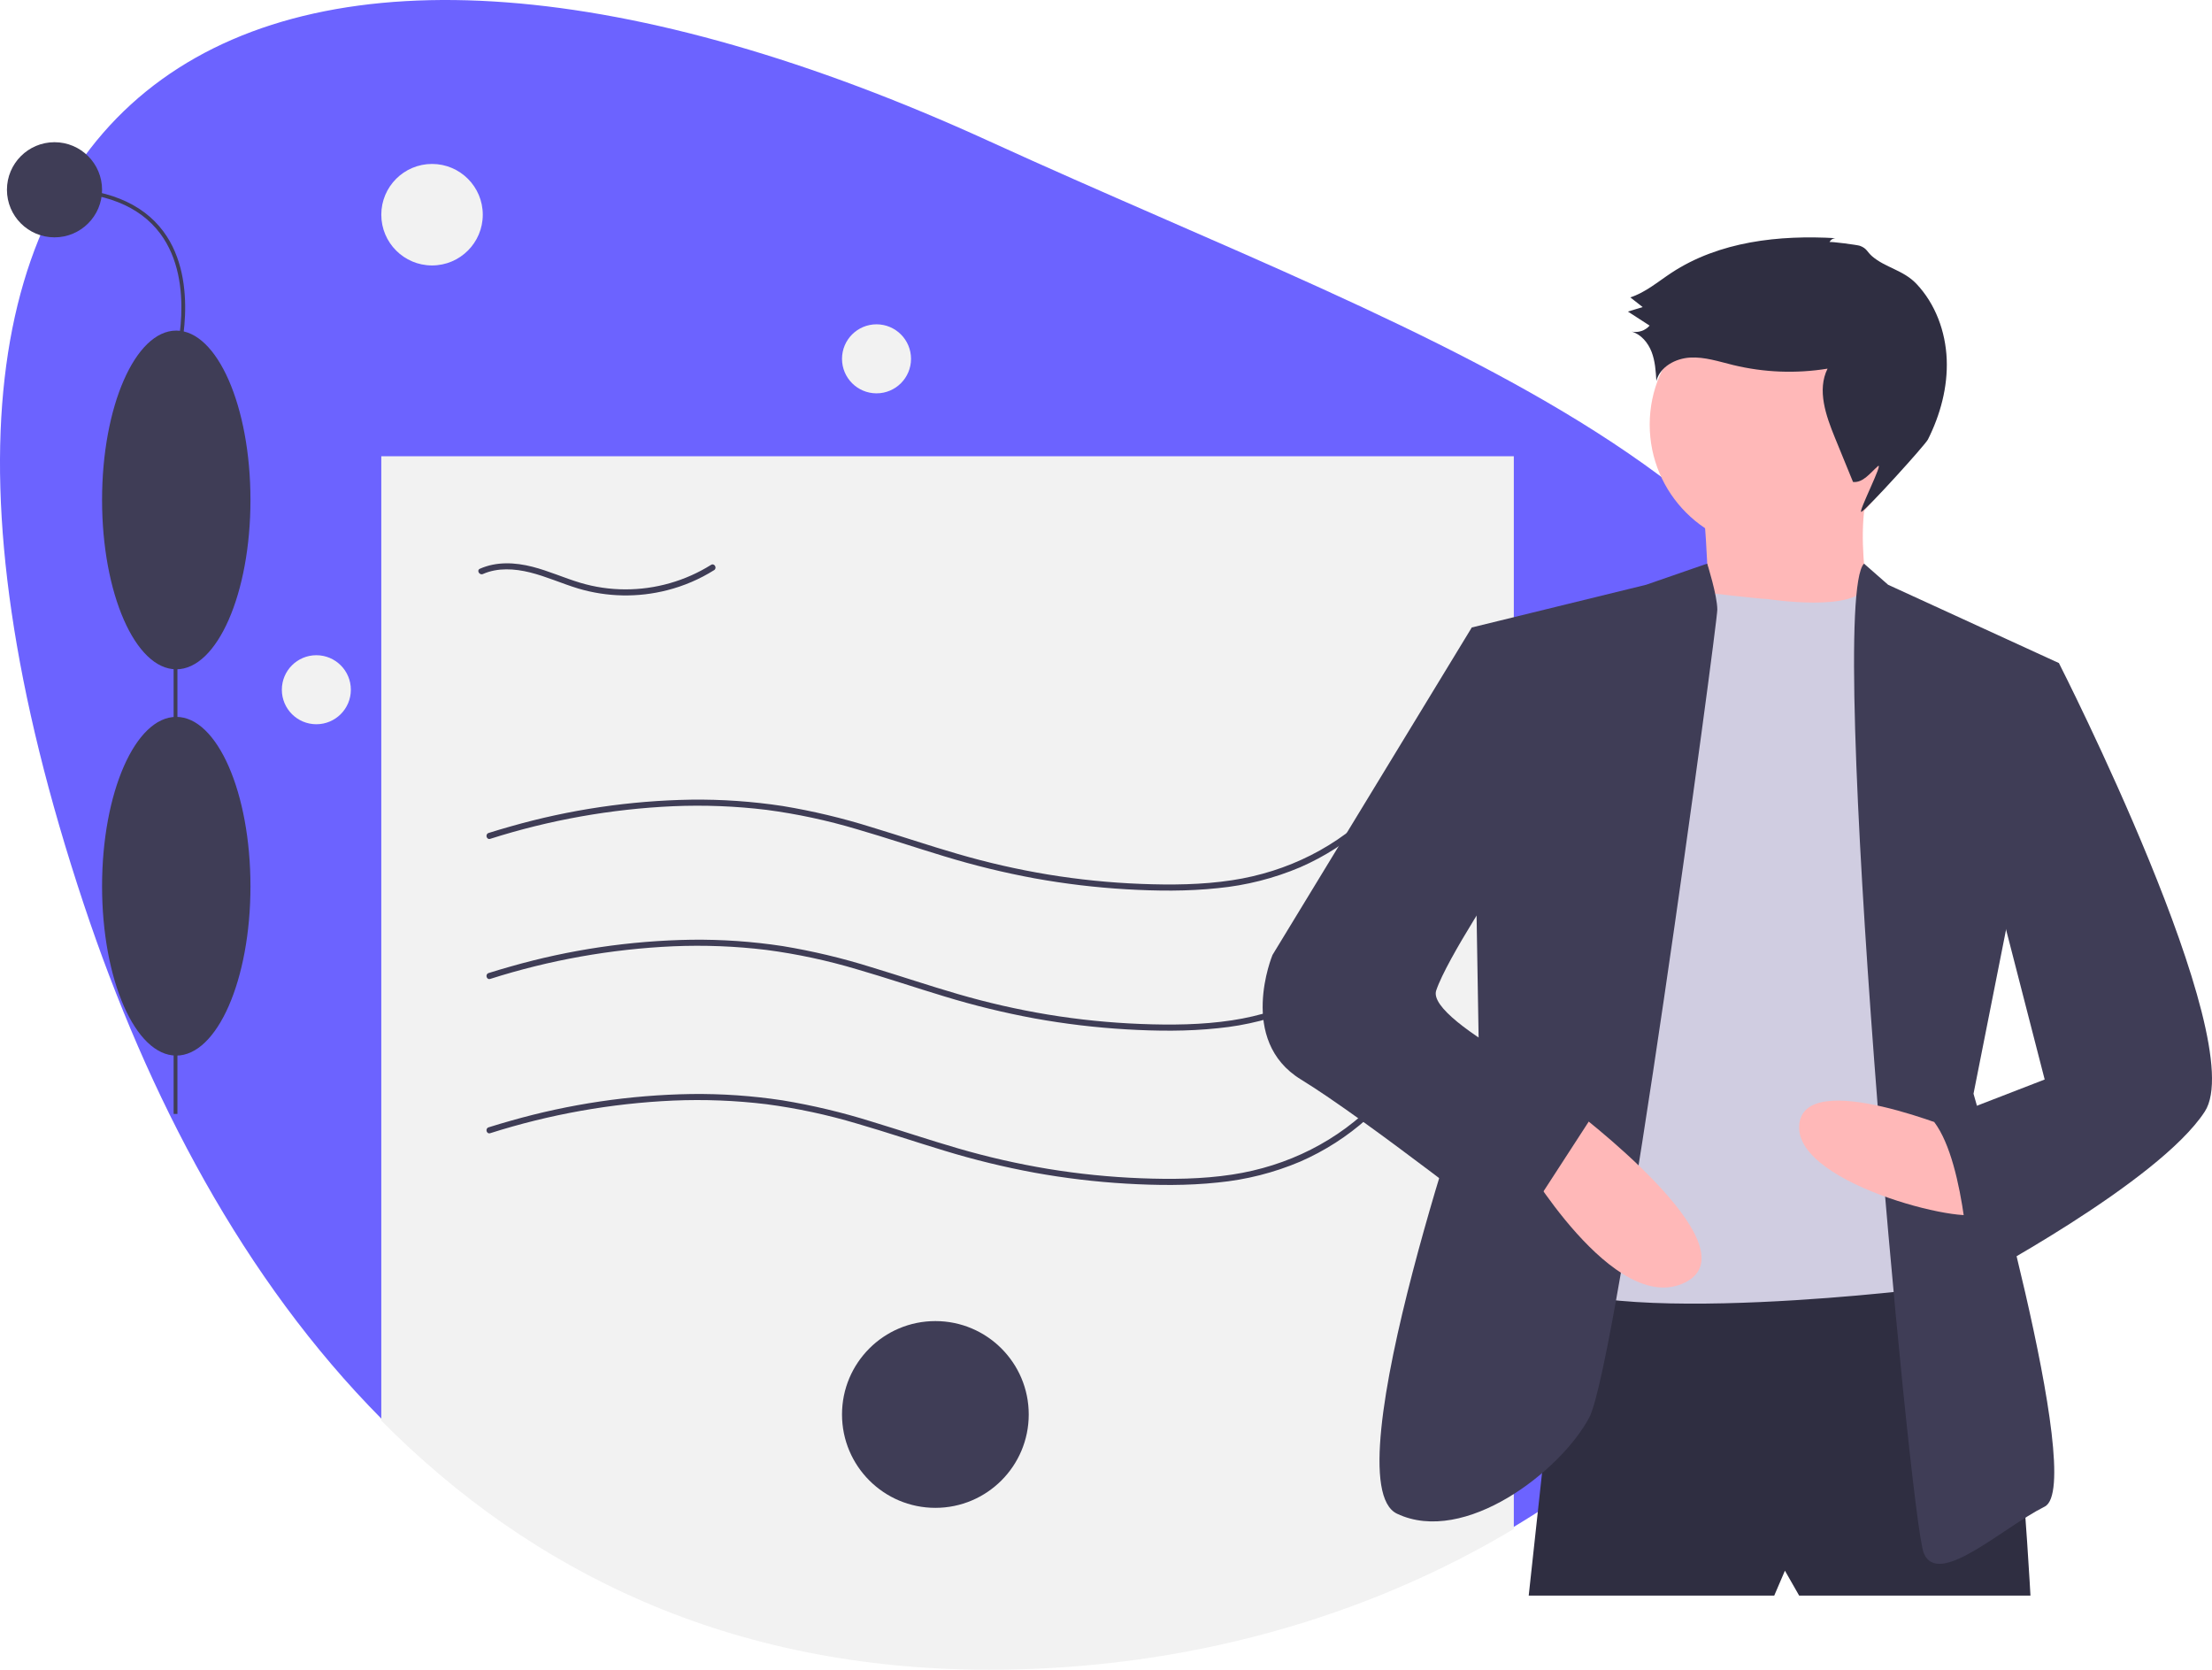
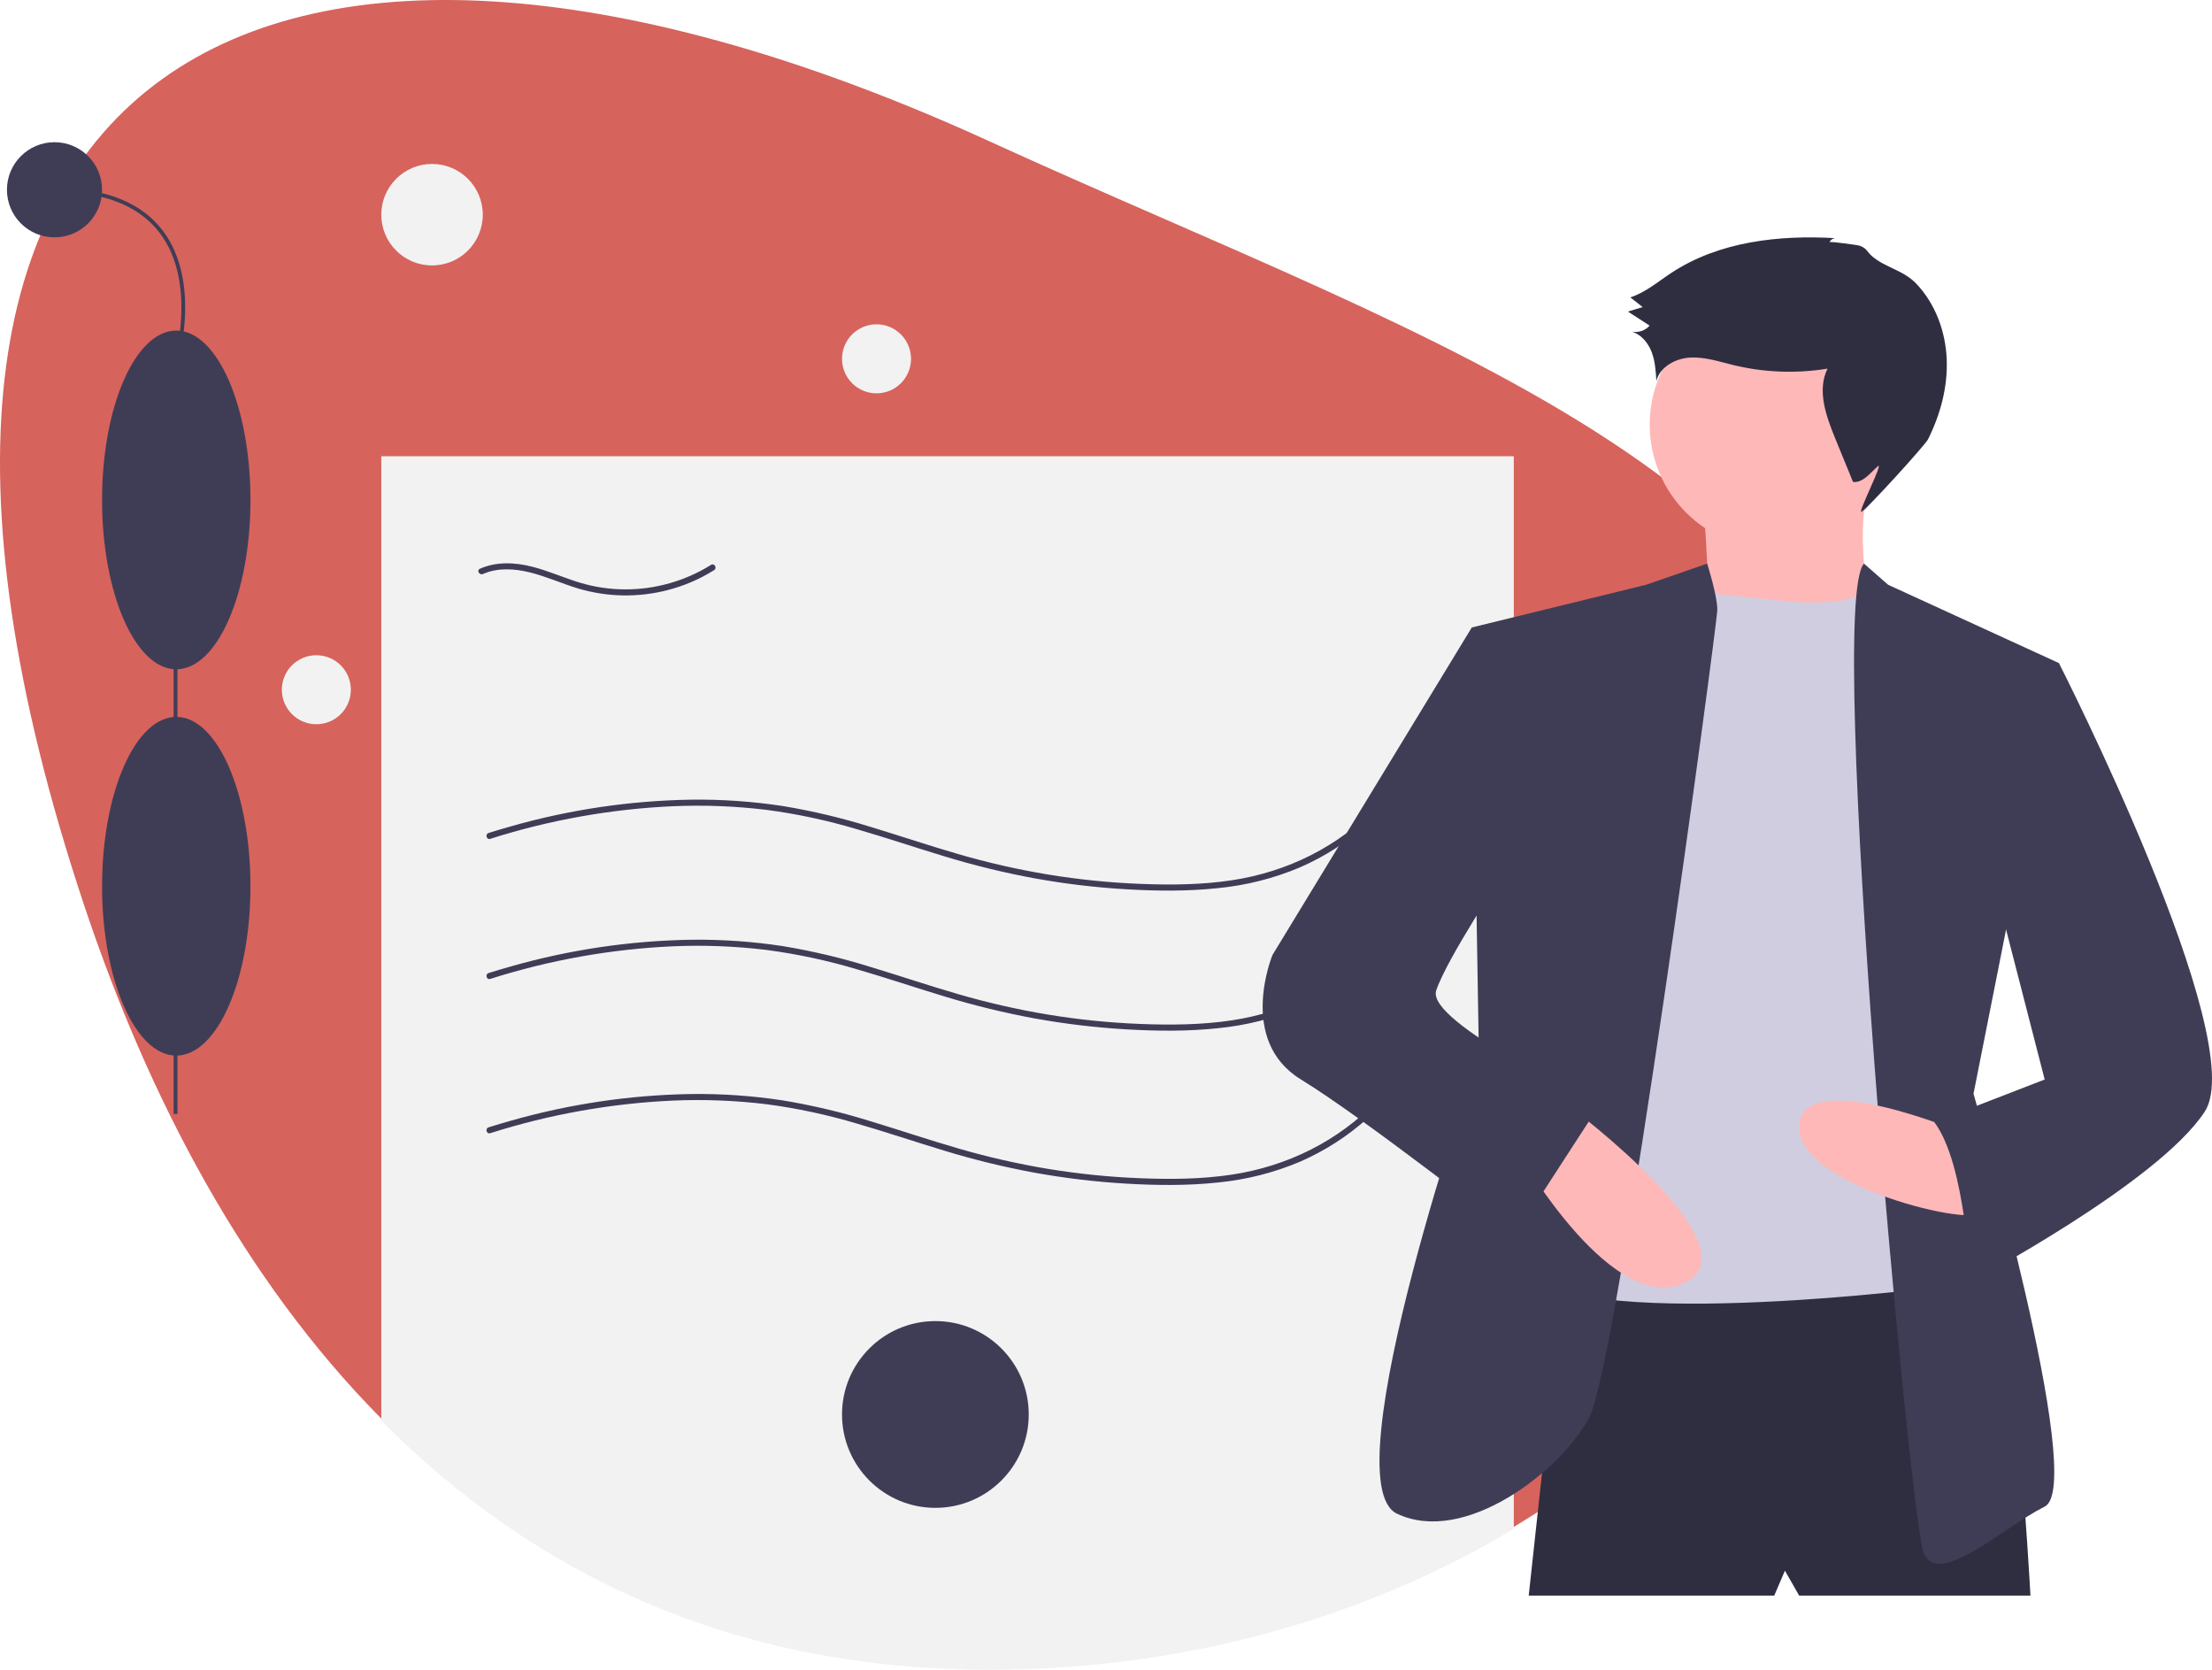
<svg xmlns="http://www.w3.org/2000/svg" id="a36694c7-9e7e-4fa0-bd34-1ff06c34a584" data-name="Layer 1" width="1089.867" height="822.507" viewBox="0 0 1089.867 822.507">
-   <path d="M988.803,484.313c0,126.51-74.17,238.43-187.87,306.56-72.9,43.69-162.06,69.38-258.33,69.38-128.25,0-226.08-48.47-299.67-122.72-67.83-68.42-115.06-158.75-146.53-253.22-140.49-421.79,94.2-536.86,446.2-375.94C766.723,210.843,988.803,276.693,988.803,484.313Z" transform="translate(-55.06669 -38.74669)" fill="#6c63ff" />
+   <path d="M988.803,484.313c0,126.51-74.17,238.43-187.87,306.56-72.9,43.69-162.06,69.38-258.33,69.38-128.25,0-226.08-48.47-299.67-122.72-67.83-68.42-115.06-158.75-146.53-253.22-140.49-421.79,94.2-536.86,446.2-375.94C766.723,210.843,988.803,276.693,988.803,484.313Z" transform="translate(-55.06669 -38.74669)" fill="#d7635d" />
  <path d="M800.933,263.503v528.37c-72.9,43.69-162.06,69.38-258.33,69.38-128.25,0-226.08-48.47-299.67-122.72v-475.03Z" transform="translate(-55.06669 -38.74669)" fill="#f2f2f2" />
  <path d="M296.604,520.955a349.108,349.108,0,0,1,90.156-16.073,282.151,282.151,0,0,1,45.97,1.799,287.562,287.562,0,0,1,44.616,9.552c14.421,4.175,28.642,8.998,43.014,13.333a401.178,401.178,0,0,0,44.455,10.848,376.874,376.874,0,0,0,45.17,5.384c15.003.872,30.153,1.042,45.114-.556a138.026,138.026,0,0,0,40.59-10.289A123.971,123.971,0,0,0,728.701,513.779q3.672-3.278,7.066-6.845c1.335-1.395-.784-3.52-2.121-2.121-19.125,19.992-44.262,32.388-71.527,36.528-14.853,2.255-29.99,2.386-44.973,1.804a370.061,370.061,0,0,1-45.715-4.619A382.031,382.031,0,0,1,527.155,528.448c-14.288-4.139-28.381-8.912-42.619-13.215a320.728,320.728,0,0,0-43.879-10.454,275.938,275.938,0,0,0-45.019-3.125A344.201,344.201,0,0,0,306.666,514.83q-5.455,1.532-10.859,3.233c-1.836.576-1.052,3.473.798,2.893Z" transform="translate(-55.06669 -38.74669)" fill="#3f3d56" />
  <path d="M296.604,596.955a349.108,349.108,0,0,1,90.156-16.073,282.151,282.151,0,0,1,45.97,1.799,287.562,287.562,0,0,1,44.616,9.552c14.421,4.175,28.642,8.998,43.014,13.333a401.178,401.178,0,0,0,44.455,10.848,376.874,376.874,0,0,0,45.17,5.384c15.003.872,30.153,1.042,45.114-.556a138.026,138.026,0,0,0,40.59-10.289A123.971,123.971,0,0,0,728.701,589.779q3.672-3.278,7.066-6.845c1.335-1.395-.784-3.52-2.121-2.121-19.125,19.992-44.262,32.388-71.527,36.528-14.853,2.255-29.99,2.386-44.973,1.804a370.061,370.061,0,0,1-45.715-4.619A382.031,382.031,0,0,1,527.155,604.448c-14.288-4.139-28.381-8.912-42.619-13.215a320.728,320.728,0,0,0-43.879-10.454,275.938,275.938,0,0,0-45.019-3.125A344.201,344.201,0,0,0,306.666,590.83q-5.455,1.532-10.859,3.233c-1.836.576-1.052,3.473.798,2.893Z" transform="translate(-55.06669 -38.74669)" fill="#3f3d56" />
  <path d="M296.604,451.955a349.108,349.108,0,0,1,90.156-16.073,282.151,282.151,0,0,1,45.97,1.799,287.562,287.562,0,0,1,44.616,9.552c14.421,4.175,28.642,8.998,43.014,13.333a401.178,401.178,0,0,0,44.455,10.848,376.874,376.874,0,0,0,45.17,5.384c15.003.872,30.153,1.042,45.114-.556a138.026,138.026,0,0,0,40.59-10.289A123.971,123.971,0,0,0,728.701,444.779q3.672-3.278,7.066-6.845c1.335-1.395-.784-3.52-2.121-2.121-19.125,19.992-44.262,32.388-71.527,36.528-14.853,2.255-29.99,2.386-44.973,1.804A370.061,370.061,0,0,1,571.43,469.526,382.031,382.031,0,0,1,527.155,459.448c-14.288-4.139-28.381-8.912-42.619-13.215a320.728,320.728,0,0,0-43.879-10.454,275.938,275.938,0,0,0-45.019-3.125A344.201,344.201,0,0,0,306.666,445.83q-5.455,1.532-10.859,3.233c-1.836.576-1.052,3.473.798,2.893Z" transform="translate(-55.06669 -38.74669)" fill="#3f3d56" />
  <path d="M293.03,321.496c7.258-3.216,15.573-2.655,23.106-.79,8.122,2.01,15.771,5.507,23.767,7.924a82.271,82.271,0,0,0,43.978.834,81.063,81.063,0,0,0,23.032-9.872c1.631-1.025.127-3.622-1.514-2.59a79.487,79.487,0,0,1-42.32,12.065,77.647,77.647,0,0,1-22.154-3.262c-7.937-2.38-15.525-5.835-23.566-7.884-8.519-2.171-17.655-2.642-25.844.986-1.762.78-.237,3.366,1.514,2.59Z" transform="translate(-55.06669 -38.74669)" fill="#3f3d56" />
  <circle cx="460.867" cy="696.757" r="46" fill="#3f3d56" />
  <circle cx="212.867" cy="105.757" r="25" fill="#f2f2f2" />
  <circle cx="431.867" cy="176.757" r="17" fill="#f2f2f2" />
  <circle cx="155.867" cy="339.757" r="17" fill="#f2f2f2" />
  <rect x="85.547" y="213.464" width="1.875" height="335.244" fill="#3f3d56" />
  <ellipse cx="86.846" cy="436.554" rx="36.557" ry="83.424" fill="#3f3d56" />
  <ellipse cx="86.846" cy="246.272" rx="36.557" ry="83.424" fill="#3f3d56" />
  <path d="M142.811,216.861l-1.796-.538c.114-.379,11.135-38.147-6.962-62.461-10.221-13.732-27.76-20.695-52.131-20.695v-1.875c24.999,0,43.046,7.219,53.64,21.457C154.219,177.825,142.927,216.473,142.811,216.861Z" transform="translate(-55.06669 -38.74669)" fill="#3f3d56" />
  <circle cx="26.855" cy="93.483" r="23.434" fill="#3f3d56" />
  <path d="M825.807,663.424,808.274,824.723H929.248l5.26-12.273,7.013,12.273h113.961s-8.766-166.559-24.546-171.819S825.807,663.424,825.807,663.424Z" transform="translate(-55.06669 -38.74669)" fill="#2f2e41" />
  <circle cx="874.182" cy="209.157" r="61.364" fill="#ffb8b8" />
  <path d="M894.183,286.475s5.26,56.104,0,59.611,84.156,1.753,84.156,1.753-12.273-50.844,0-75.39Z" transform="translate(-55.06669 -38.74669)" fill="#ffb8b8" />
  <path d="M925.742,333.813s45.113,7.026,48.855-7.006l23.028,31.552,1.753,315.585s-187.598,22.792-194.611-14.026,71.883-327.858,71.883-327.858l19.862-1.286S922.235,333.813,925.742,333.813Z" transform="translate(-55.06669 -38.74669)" fill="#d0cde1" />
  <path d="M896.214,316.375l-30.083,10.424-85.909,21.039,3.506,210.39s-73.637,210.39-40.325,226.169,80.65-21.039,94.676-47.338,63.117-390.975,63.117-397.988S896.214,316.375,896.214,316.375Z" transform="translate(-55.06669 -38.74669)" fill="#3f3d56" />
  <path d="M973.47,316.375l11.882,10.424,84.156,38.572-42.078,212.143s56.104,192.858,35.065,203.377-52.598,40.325-59.611,22.792S954.575,335.756,973.47,316.375Z" transform="translate(-55.06669 -38.74669)" fill="#3f3d56" />
  <path d="M1022.171,596.8s-78.896-33.312-80.65-3.506,89.416,50.844,89.416,42.078S1022.171,596.8,1022.171,596.8Z" transform="translate(-55.06669 -38.74669)" fill="#ffb8b8" />
  <path d="M829.313,584.528s91.169,68.377,56.104,85.909-80.65-61.364-80.65-61.364Z" transform="translate(-55.06669 -38.74669)" fill="#ffb8b8" />
  <path d="M956.491,158.015a3.385,3.385,0,0,1,3.257-1.933c-28.093-1.68-57.685,1.594-81.188,17.075-6.582,4.336-12.729,9.638-20.223,12.081l6.083,4.77-7.268,2.215,10.695,6.913a9.27,9.27,0,0,1-8.829,2.958c4.648,1.358,8.07,5.494,9.809,10.014s2.051,9.442,2.344,14.276c1.797-6.974,9.408-11.08,16.598-11.497s14.202,1.955,21.199,3.66a117.272,117.272,0,0,0,46.548,1.791c-5.256,10.549-.822,23.131,3.64,34.04L968.066,276.16c4.946.497,8.442-4.421,12.169-7.712,3.396-2.999-10.125,23.376-8.032,22.41,2.72-1.255,31.421-32.944,32.765-35.621,6.132-12.214,9.811-25.838,9.258-39.493s-5.55-27.318-14.963-37.227c-6.39-6.727-15.231-7.905-21.746-13.496-2.564-2.201-2.573-3.92-6.097-5.203C970.25,159.391,956.685,157.586,956.491,158.015Z" transform="translate(-55.06669 -38.74669)" fill="#2f2e41" />
  <path d="M792.495,353.099,780.222,347.839,682.04,509.138s-17.533,42.078,14.026,61.364S801.261,647.645,801.261,647.645l42.078-64.87s-85.909-40.325-80.65-56.104,33.312-57.857,33.312-57.857Z" transform="translate(-55.06669 -38.74669)" fill="#3f3d56" />
  <path d="M1046.716,361.865l22.792,3.506s94.676,185.845,71.883,220.91S1025.677,670.437,1025.677,670.437s-1.753-57.857-17.533-78.896l54.351-21.039-29.805-115.715Z" transform="translate(-55.06669 -38.74669)" fill="#3f3d56" />
</svg>
